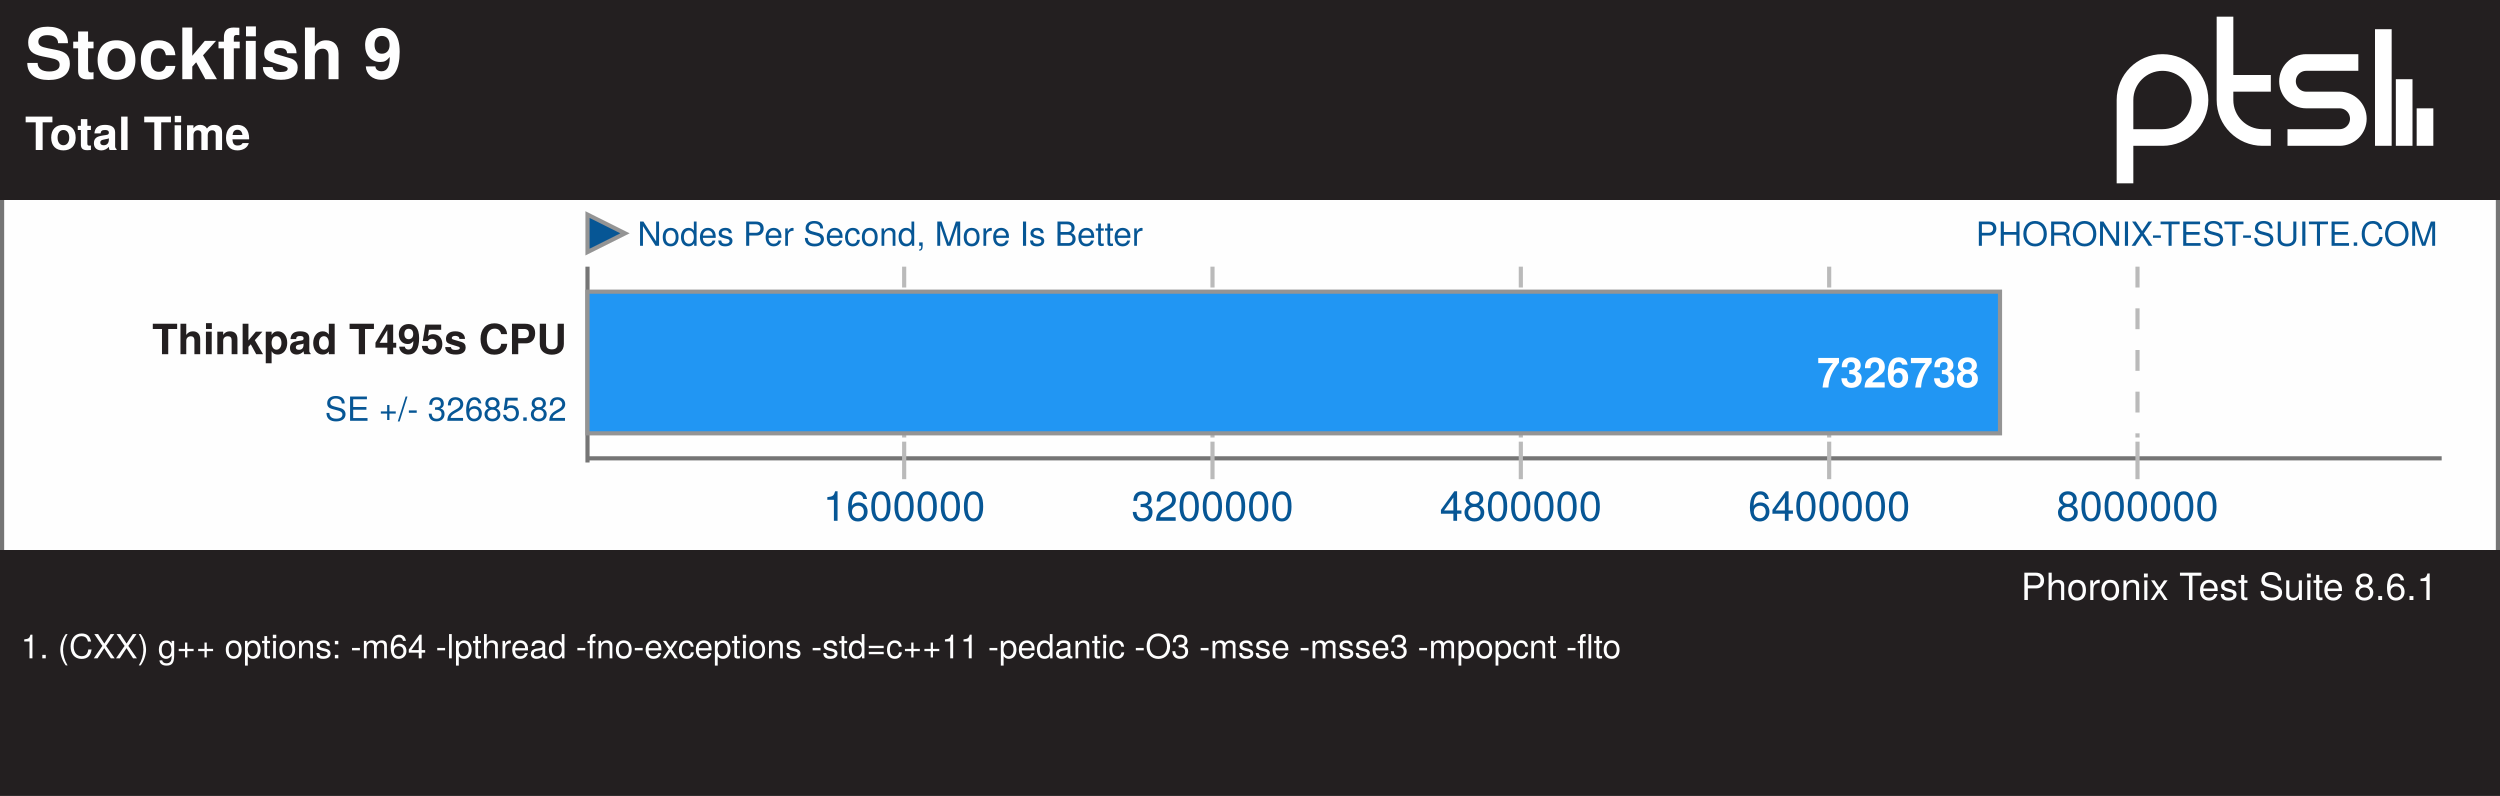
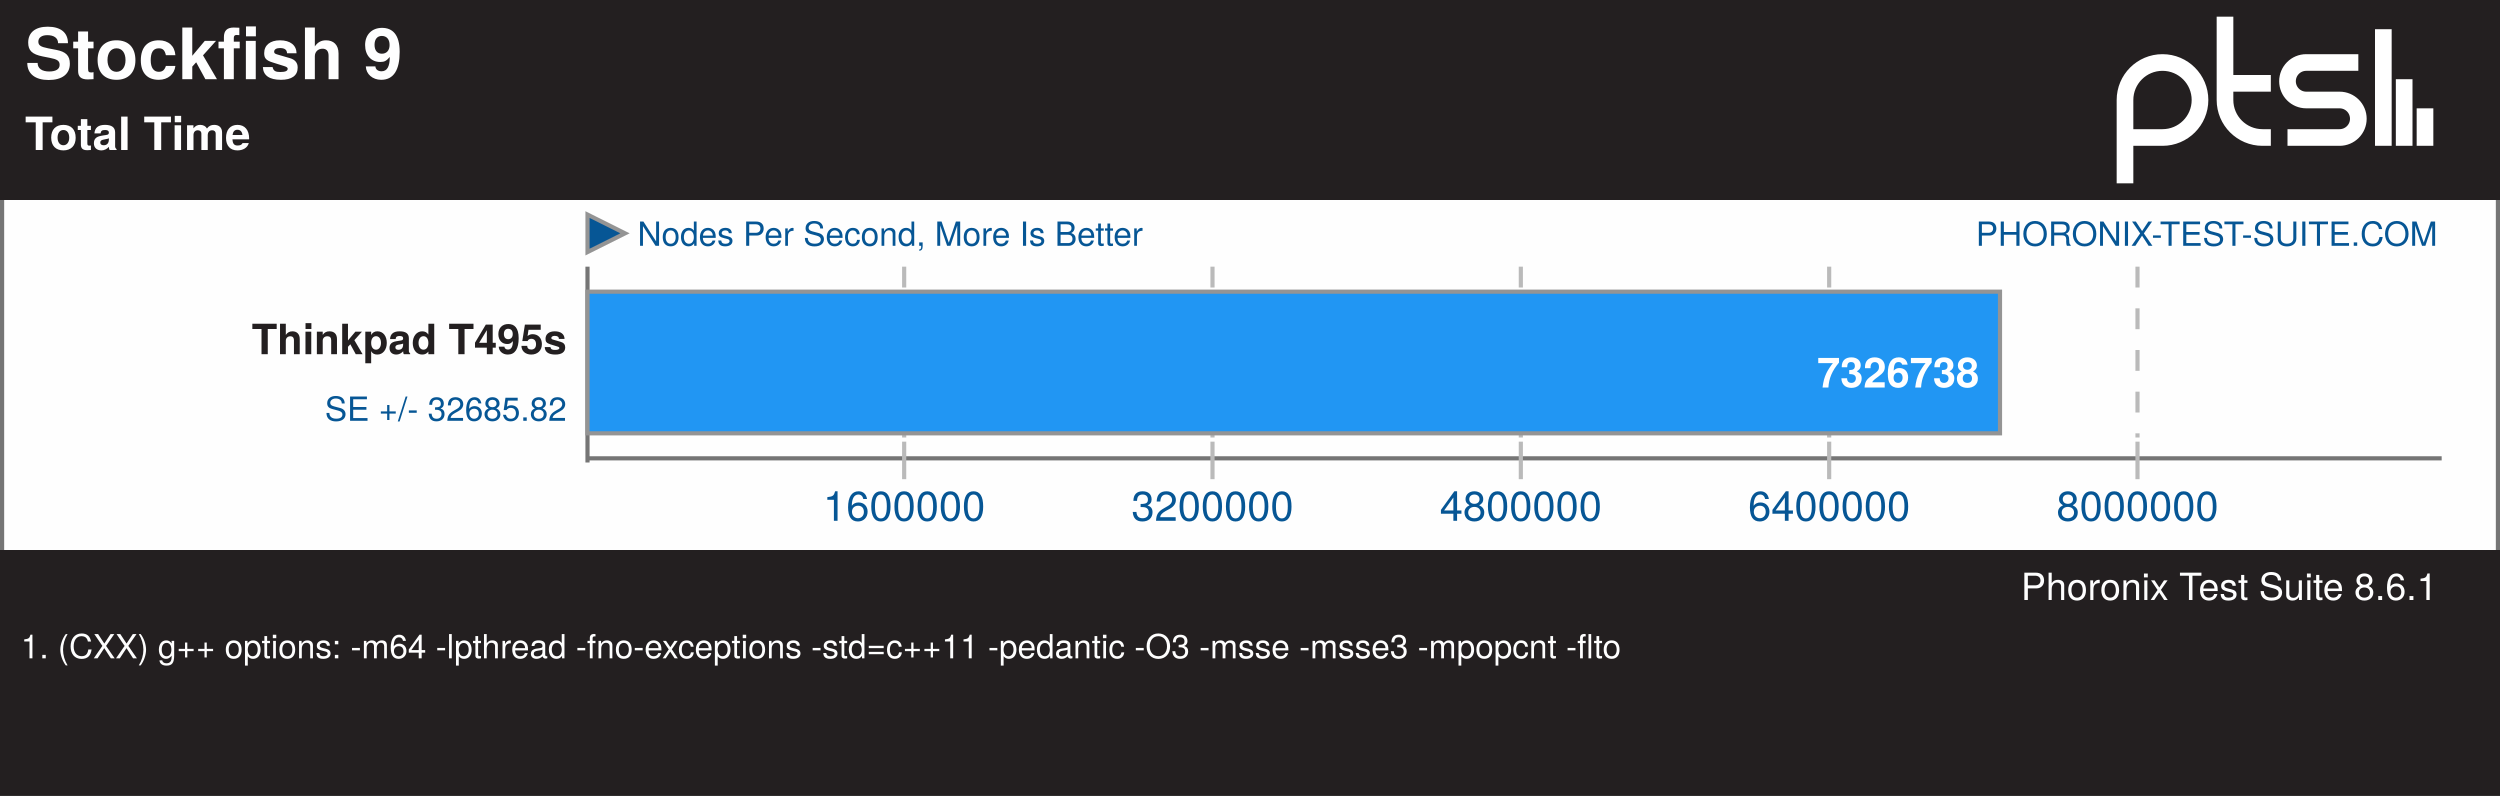
<svg xmlns="http://www.w3.org/2000/svg" xmlns:xlink="http://www.w3.org/1999/xlink" version="1.1" font-family="sans-serif, droid-sans, helvetica, verdana, tahoma" viewbox="0 0 600 191" width="600" height="191" preserveAspectRatio="xMinYMin meet">
  <rect x="0" y="0" width="600" height="191" fill="#FEFEFE" stroke="#757575" stroke-width="2" />
  <g stroke="#757575" stroke-width="1">
    <line x1="141" y1="64" x2="141" y2="111" />
    <line x1="141" y1="110" x2="586" y2="110" />
  </g>
  <a xlink:href="https://www.phoronix-test-suite.com/" xlink:show="new">
    <text x="585" y="59" font-size="8" fill="#065695" text-anchor="end" xlink:show="new">PHORONIX-TEST-SUITE.COM</text>
  </a>
  <polygon points="150,56 141,60.5 141,51.5" fill="#065695" stroke="#949494" stroke-width="1" />
  <text x="153" y="59" font-size="8" fill="#065695" text-anchor="start">Nodes Per Second, More Is Better</text>
  <rect x="0" y="0" width="600" height="48" fill="#231f20" />
  <a xlink:href="https://openbenchmarking.org/test/pts/stockfish-1.1.1" xlink:show="new">
    <text x="6" y="19" font-size="17" fill="#FEFEFE" text-anchor="start" xlink:show="new" font-weight="bold">Stockfish 9</text>
  </a>
  <text x="6" y="36" font-size="11" font-weight="bold" fill="#FEFEFE" text-anchor="start">Total Time</text>
  <path d="m74 22v9m-5-16v16m-5-28v28m-23-2h12.5c2.485 0 4.5-2.015 4.5-4.5s-2.015-4.5-4.5-4.5h-8c-2.485 0-4.5-2.015-4.5-4.5s2.015-4.5 4.5-4.5h12.5m-21 5h-11m11 13h-2c-4.971 0-9-4.029-9-9v-20m-24 40v-20c0-4.971 4.029-9 9-9 4.971 0 9 4.029 9 9s-4.029 9-9 9h-9" stroke="#ffffff" stroke-width="4" fill="none" transform="translate(508,4)" />
  <g font-size="10" fill="#231f20" font-weight="bold">
-     <text x="136" y="85" text-anchor="end">Thinkpad T495s CPU</text>
+     <text x="136" y="85" text-anchor="end">Thinkpad T495s</text>
  </g>
  <g font-size="10" fill="#065695" text-anchor="middle">
    <text x="217" y="125">1600000</text>
    <text x="291" y="125">3200000</text>
    <text x="365" y="125">4800000</text>
    <text x="439" y="125">6400000</text>
    <text x="513" y="125">8000000</text>
  </g>
  <g stroke="#BABABA" stroke-width="1">
    <line x1="217" y1="64" x2="217" y2="105" stroke-dasharray="5,5" />
    <line x1="217" y1="106" x2="217" y2="115" />
    <line x1="291" y1="64" x2="291" y2="105" stroke-dasharray="5,5" />
    <line x1="291" y1="106" x2="291" y2="115" />
    <line x1="365" y1="64" x2="365" y2="105" stroke-dasharray="5,5" />
    <line x1="365" y1="106" x2="365" y2="115" />
    <line x1="439" y1="64" x2="439" y2="105" stroke-dasharray="5,5" />
    <line x1="439" y1="106" x2="439" y2="115" />
    <line x1="513" y1="64" x2="513" y2="105" stroke-dasharray="5,5" />
    <line x1="513" y1="106" x2="513" y2="115" />
  </g>
  <g stroke="#949494" stroke-width="1">
-     <rect x="141" y="70" height="34" width="339" fill="#2196f3" xlink:title="Thinkpad T495s CPU: 7326738" />
+     <rect x="141" y="70" height="34" width="339" fill="#2196f3" xlink:title="Thinkpad T495s: 7326738" />
  </g>
  <g font-size="8" fill="#065695" text-anchor="end">
    <text y="101" x="136">SE +/- 32685.82</text>
  </g>
  <g font-size="10" fill="#FFFFFF" font-weight="bold" text-anchor="end">
    <text x="475" y="93">7326738</text>
  </g>
  <rect x="0" y="132" width="600" height="59" fill="#231f20" />
  <a xlink:href="https://www.phoronix-test-suite.com/" xlink:show="new">
    <text x="585" y="144" font-size="9" fill="#FEFEFE" text-anchor="end" xlink:show="new">Phoronix Test Suite 8.6.1</text>
  </a>
  <text x="5" y="158" font-size="8" fill="#FEFEFE" text-anchor="start" xlink:title="-m64 -lpthread -fno-exceptions -std=c++11 -pedantic -O3 -msse -msse3 -mpopcnt -flto" width="595">1. (CXX) g++ options: -m64 -lpthread -fno-exceptions -std=c++11 -pedantic -O3 -msse -msse3 -mpopcnt -flto</text>
</svg>
